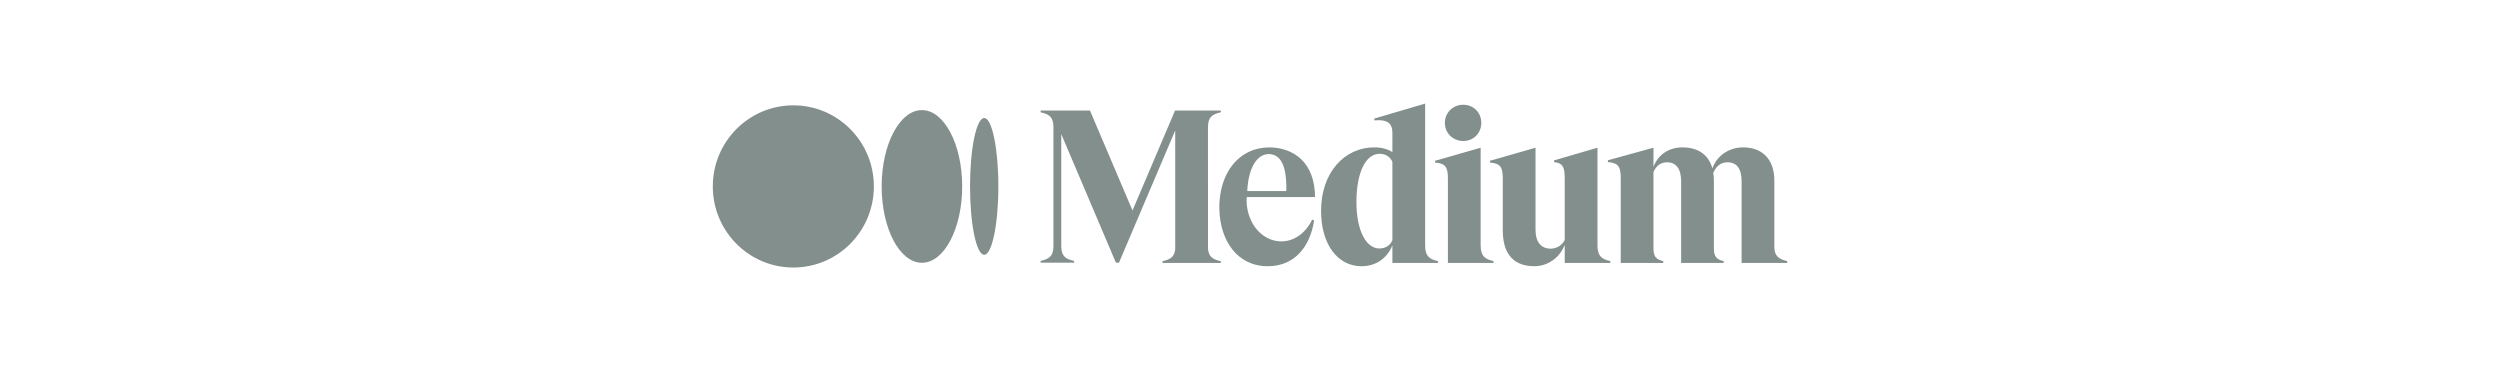
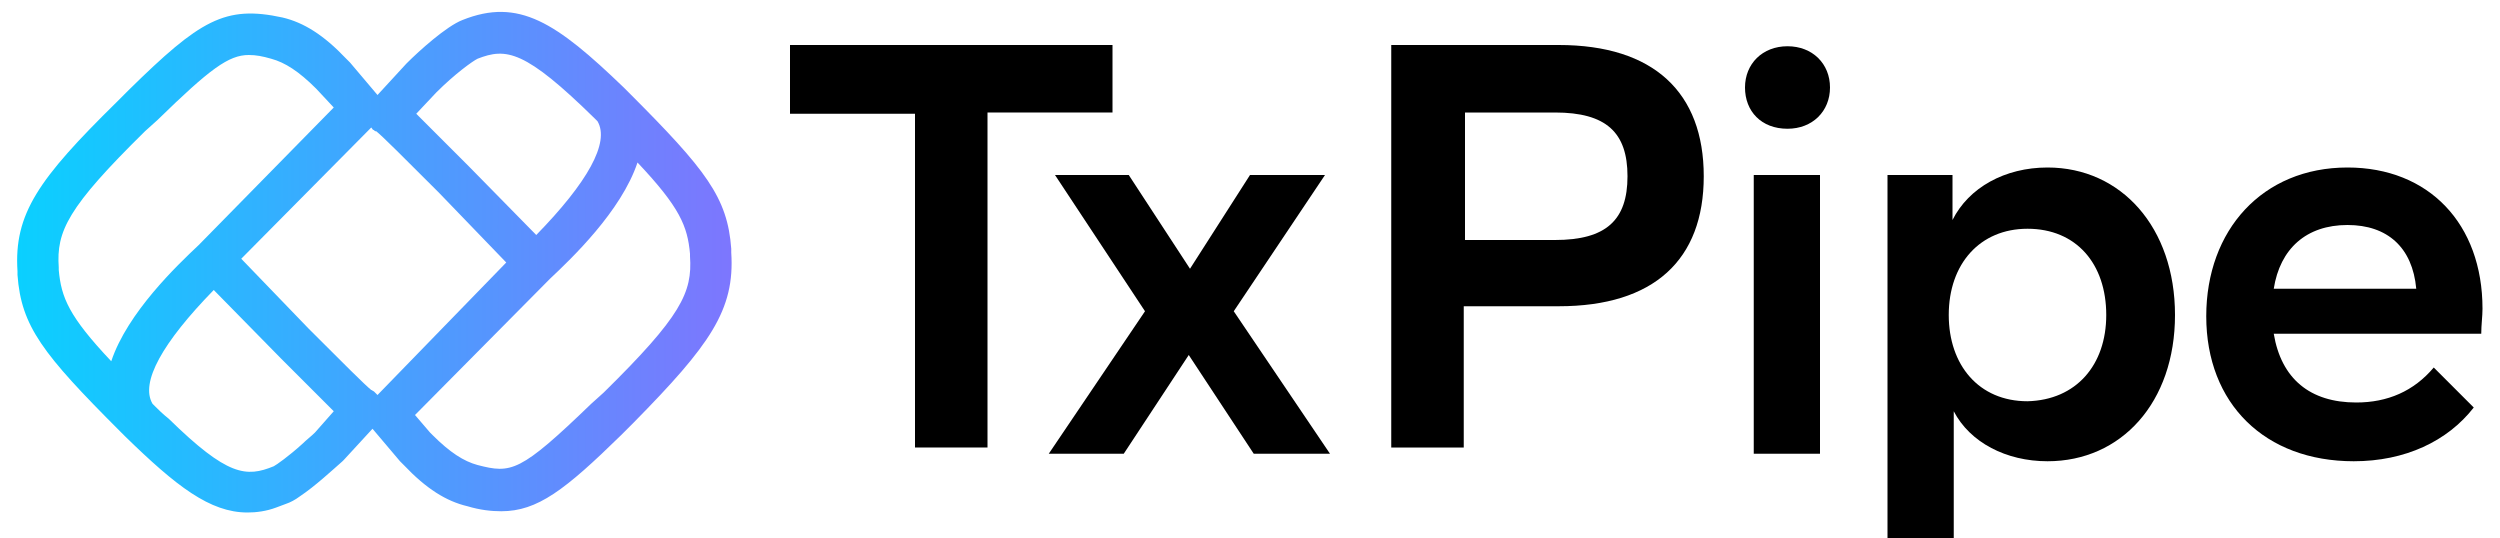
- <svg xmlns="http://www.w3.org/2000/svg" width="305" height="46" viewBox="0 0 305 46" fill="none">
-   <path d="M148.942 13.699L148.914 13.705C147.894 13.935 147.377 14.279 147.377 15.517H147.372L147.377 30.371C147.464 31.349 147.99 31.651 148.914 31.86L148.942 31.866V32.076H141.825V31.866L141.852 31.86C142.776 31.651 143.289 31.349 143.376 30.371V15.92L136.517 32.043H136.139L129.474 16.358V30.013C129.474 31.251 129.992 31.595 131.012 31.825L131.039 31.831V32.043H126.953V31.83L126.98 31.824C128 31.594 128.52 31.251 128.52 30.012V15.517C128.52 14.279 128.002 13.935 126.982 13.705L126.955 13.699V13.487H132.977L138.165 25.682L143.354 13.487H148.942V13.699Z" fill="#838F8C" />
-   <path fill-rule="evenodd" clip-rule="evenodd" d="M160.437 24.044H152.096L152.095 24.045C151.933 26.903 153.716 29.263 156.043 29.438C157.748 29.565 159.247 28.52 160.081 26.796L160.32 26.88C159.846 30.088 157.942 32.479 154.672 32.479C150.947 32.479 148.849 29.376 148.759 25.493C148.757 25.343 148.758 25.194 148.761 25.046C148.763 24.953 148.766 24.861 148.771 24.769C148.774 24.72 148.776 24.674 148.78 24.623C148.783 24.572 148.787 24.52 148.791 24.469C148.925 22.754 149.477 21.229 150.388 20.1C150.954 19.399 151.634 18.866 152.405 18.509C153.082 18.168 154.034 17.98 154.81 17.98H154.844C156.339 17.98 157.763 18.485 158.724 19.404C159.836 20.468 160.413 22.017 160.437 24.009V24.044ZM154.788 18.793C153.218 18.826 152.283 20.706 152.166 23.31H156.93C156.979 21.277 156.664 19.917 155.993 19.266C155.678 18.96 155.271 18.801 154.788 18.793Z" fill="#838F8C" />
-   <path fill-rule="evenodd" clip-rule="evenodd" d="M173.867 29.949C173.867 31.25 174.385 31.61 175.404 31.851L175.431 31.856V32.078H169.871V29.933C169.234 31.531 167.843 32.479 166.113 32.479C163.158 32.479 161.171 29.767 161.172 25.732C161.172 23.473 161.821 21.525 163.05 20.099C164.229 18.732 165.864 17.979 167.652 17.979C168.533 17.979 169.26 18.169 169.871 18.559V16.185C169.871 15.659 169.743 15.286 169.479 15.042C169.142 14.731 168.563 14.613 167.708 14.682L167.67 14.685V14.461L173.867 12.636V29.949ZM168.262 30.312C169.027 30.312 169.598 29.955 169.871 29.306V19.745C169.601 19.122 169.034 18.765 168.315 18.765C166.596 18.765 165.486 21.075 165.486 24.645C165.486 26.36 165.766 27.808 166.301 28.832C166.797 29.787 167.496 30.312 168.262 30.312Z" fill="#838F8C" />
-   <path d="M178.509 12.78C179.769 12.78 180.719 13.73 180.719 14.99C180.719 16.25 179.769 17.201 178.509 17.201C177.256 17.201 176.273 16.23 176.273 14.99C176.273 13.751 177.255 12.78 178.509 12.78Z" fill="#838F8C" />
-   <path d="M180.643 29.948C180.643 31.249 181.16 31.608 182.181 31.849L182.209 31.855V32.077H176.644V21.762C176.644 20.357 176.315 19.942 175.111 19.835L175.078 19.832V19.615L180.638 18.019V29.948H180.643Z" fill="#838F8C" />
-   <path d="M194.892 29.948C194.892 31.249 195.41 31.608 196.43 31.849L196.456 31.858V32.081H190.896V29.879C190.264 31.464 188.829 32.477 187.192 32.477C185.26 32.477 184.026 31.595 183.555 29.908L183.456 29.473C183.376 29.035 183.337 28.59 183.34 28.144V21.762C183.34 20.356 183.01 19.942 181.807 19.835L181.773 19.832V19.615L187.334 18.019V28.039C187.334 29.522 188 30.338 189.209 30.338C189.954 30.312 190.569 29.927 190.897 29.278V21.737C190.897 20.325 190.613 19.887 189.629 19.783L189.598 19.78V19.562L194.892 18.019V29.948Z" fill="#838F8C" />
-   <path d="M218.036 31.857V32.079H212.476V22.179C212.476 20.578 211.907 19.801 210.734 19.801C209.766 19.801 209.268 20.502 209.021 21.095C209.071 21.4 209.096 21.709 209.094 22.019V30.293C209.094 31.264 209.379 31.643 210.262 31.85L210.289 31.857V32.079H205.1V22.179C205.1 20.601 204.514 19.801 203.358 19.801C202.427 19.801 201.956 20.447 201.723 20.992V30.293C201.723 31.264 202.008 31.643 202.891 31.85L202.918 31.857V32.079H197.73V21.676C197.73 20.306 197.386 19.879 196.198 19.774L196.164 19.771V19.553L201.725 18.021V20.353C202.287 18.862 203.597 17.98 205.27 17.98C207.174 17.98 208.461 18.889 208.908 20.544C209.471 18.982 210.935 17.98 212.67 17.98C215.05 17.98 216.471 19.49 216.471 22.02V30.134C216.471 31.114 216.902 31.595 218.009 31.85L218.036 31.857Z" fill="#838F8C" />
-   <path d="M96.786 32.637C102.213 32.637 106.612 28.208 106.612 22.744C106.612 17.28 102.213 12.851 96.786 12.851C91.36 12.851 86.961 17.279 86.961 22.744C86.961 28.209 91.36 32.637 96.786 32.637Z" fill="#838F8C" />
-   <path d="M112.475 32.059C115.189 32.059 117.388 27.889 117.388 22.746C117.388 17.603 115.189 13.433 112.475 13.433C109.762 13.433 107.562 17.603 107.562 22.746C107.562 27.888 109.762 32.059 112.475 32.059Z" fill="#838F8C" />
-   <path d="M121.8 22.741C121.8 27.35 121.026 31.085 120.072 31.085C119.117 31.085 118.344 27.349 118.344 22.741C118.344 18.134 119.117 14.398 120.072 14.398C121.027 14.398 121.8 18.133 121.8 22.741Z" fill="#838F8C" />
+ <svg xmlns="http://www.w3.org/2000/svg" version="1.1" id="Layer_1" x="0px" y="0px" xml:space="preserve" viewBox="0 0 200 43">
+   <style type="text/css">
+ 	.st0{fill:url(#SVGID_1_);}
+ </style>
+   <g>
+     <linearGradient id="SVGID_1_" gradientUnits="userSpaceOnUse" x1="1.41" y1="20.946" x2="58.519" y2="20.946">
+       <stop offset="0" style="stop-color:#0AD0FF" />
+       <stop offset="1" style="stop-color:#7D76FE" />
+     </linearGradient>
+     <path d="M58.5,20.2l0-0.3c-0.3-4.1-2-6.3-8.2-12.5l-0.4-0.4C44.5,1.8,41.5-0.2,37,1.6c-1.3,0.5-3.5,2.5-4.4,3.4   c0,0,0,0-0.1,0.1l-2.3,2.5l-2.2-2.6c0,0,0,0-0.1-0.1l-0.2-0.2c-1.8-1.9-3.4-2.9-5.1-3.3C18,0.4,16,1.6,10.3,7.2l-1,1   c-6.2,6.1-8.2,8.9-7.9,13.5l0,0.3c0.3,4.1,2,6.3,8.2,12.5l0.4,0.4c4.1,4,6.8,6.1,9.8,6.1c0.7,0,1.5-0.1,2.3-0.4   c0.3-0.1,0.5-0.2,0.8-0.3c0.3-0.1,0.7-0.3,1.1-0.6c0,0,0,0,0,0c1.2-0.8,2.6-2.1,3.4-2.8c0,0,0,0,0.1-0.1l2.3-2.5l2.2,2.6   c0,0,0,0,0.1,0.1l0.2,0.2c1.8,1.9,3.4,2.9,5.1,3.3c1,0.3,1.9,0.4,2.7,0.4c2.9,0,5.1-1.7,9.6-6.1l1-1C56.8,27.6,58.8,24.8,58.5,20.2   z M34.9,7.4c1.5-1.5,2.9-2.5,3.3-2.7c2.3-0.9,3.8-0.7,9.4,4.8l0.2,0.2c1,1.7-0.8,4.9-4.9,9.1l-5.4-5.5c-2-2-3.3-3.3-4.2-4.2   L34.9,7.4z M4.7,21.4c-0.2-2.9,0.7-4.8,6.9-10.9l1-0.9c4.2-4.1,5.7-5.2,7.3-5.2c0.6,0,1.1,0.1,1.8,0.3c1.1,0.3,2.2,1,3.6,2.4   l1.4,1.5L15.9,19.6c-1.7,1.6-5.7,5.4-7,9.3c-3.4-3.6-4-5.1-4.2-7.3L4.7,21.4z M12.4,32.5l-0.2-0.2c-1-1.7,0.8-4.9,4.9-9.1l5.4,5.5   c2,2,3.3,3.3,4.2,4.2l-1.5,1.7c-0.3,0.3-0.7,0.6-1,0.9c-1.1,1-2.1,1.7-2.3,1.8c-2.2,0.9-3.7,0.8-8.4-3.8   C13,33.1,12.7,32.8,12.4,32.5z M30.2,31.6c-0.1-0.1-0.2-0.2-0.3-0.3c-0.1,0-0.1-0.1-0.2-0.1c-0.5-0.4-2.2-2.1-5-4.9l-5.4-5.6   l10.4-10.5c0.1,0.1,0.1,0.2,0.2,0.2c0.1,0.1,0.1,0.1,0.2,0.1c0.5,0.4,2.2,2.1,5,4.9l5.4,5.6L30.2,31.6z M48.3,31.4l-1,0.9   c-5.7,5.5-6.4,5.6-9.1,4.9c-1.1-0.3-2.2-1-3.6-2.4l-0.2-0.2l-1.2-1.4L44,22.3c1.7-1.6,5.7-5.4,7-9.3c3.4,3.6,4,5.1,4.2,7.3l0,0.2   C55.4,23.4,54.5,25.3,48.3,31.4z" class="st0" />
+     <g>
+       <path d="M73.2,9.1h-10V3.6H89v5.4H79v26.8h-5.8V9.1z" />
+       <path d="M100.3,36.3l-5.2-7.9l-5.2,7.9h-6l7.7-11.4L84.4,14h5.9l4.9,7.5L100,14h6l-7.3,10.9l7.7,11.4H100.3z" />
+       <path d="M136.3,14.1c0,6.7-4,10.4-11.6,10.4h-7.6v11.3h-5.8V3.6h13.4C132.3,3.6,136.3,7.4,136.3,14.1z M130.2,14.1    c0-3.5-1.7-5.1-5.8-5.1h-7.2v10.2h7.2C128.5,19.2,130.2,17.6,130.2,14.1z" />
+       <path d="M139.6,7c0-1.9,1.4-3.3,3.4-3.3c2,0,3.4,1.4,3.4,3.3c0,1.9-1.4,3.3-3.4,3.3C140.9,10.3,139.6,8.9,139.6,7z M140.3,14h5.3    v22.3h-5.3V14z" />
+       <path d="M174,25.2c0,7-4.3,11.7-10.2,11.7c-3.3,0-6.2-1.5-7.5-4V45h-5.3V14h5.2v3.6c1.3-2.6,4.2-4.2,7.6-4.2    C169.7,13.4,174,18.2,174,25.2z M168.5,25.2c0-4.1-2.4-6.9-6.3-6.9c-3.8,0-6.3,2.8-6.3,6.9c0,4,2.4,6.9,6.3,6.9    C166.1,32,168.5,29.2,168.5,25.2z" />
+       <path d="M198.5,26.7h-16.6c0.6,3.6,2.9,5.5,6.6,5.5c2.5,0,4.6-0.9,6.2-2.8l3.2,3.2c-2.1,2.7-5.5,4.3-9.6,4.3    c-7.1,0-11.8-4.6-11.8-11.6c0-6.9,4.5-11.9,11.3-11.9c6.5,0,10.8,4.5,10.8,11.3C198.6,25.3,198.5,26,198.5,26.7z M181.9,23.1h11.4    c-0.3-3.3-2.3-5.1-5.5-5.1C184.5,18,182.4,19.9,181.9,23.1z" />
+     </g>
+   </g>
</svg>
